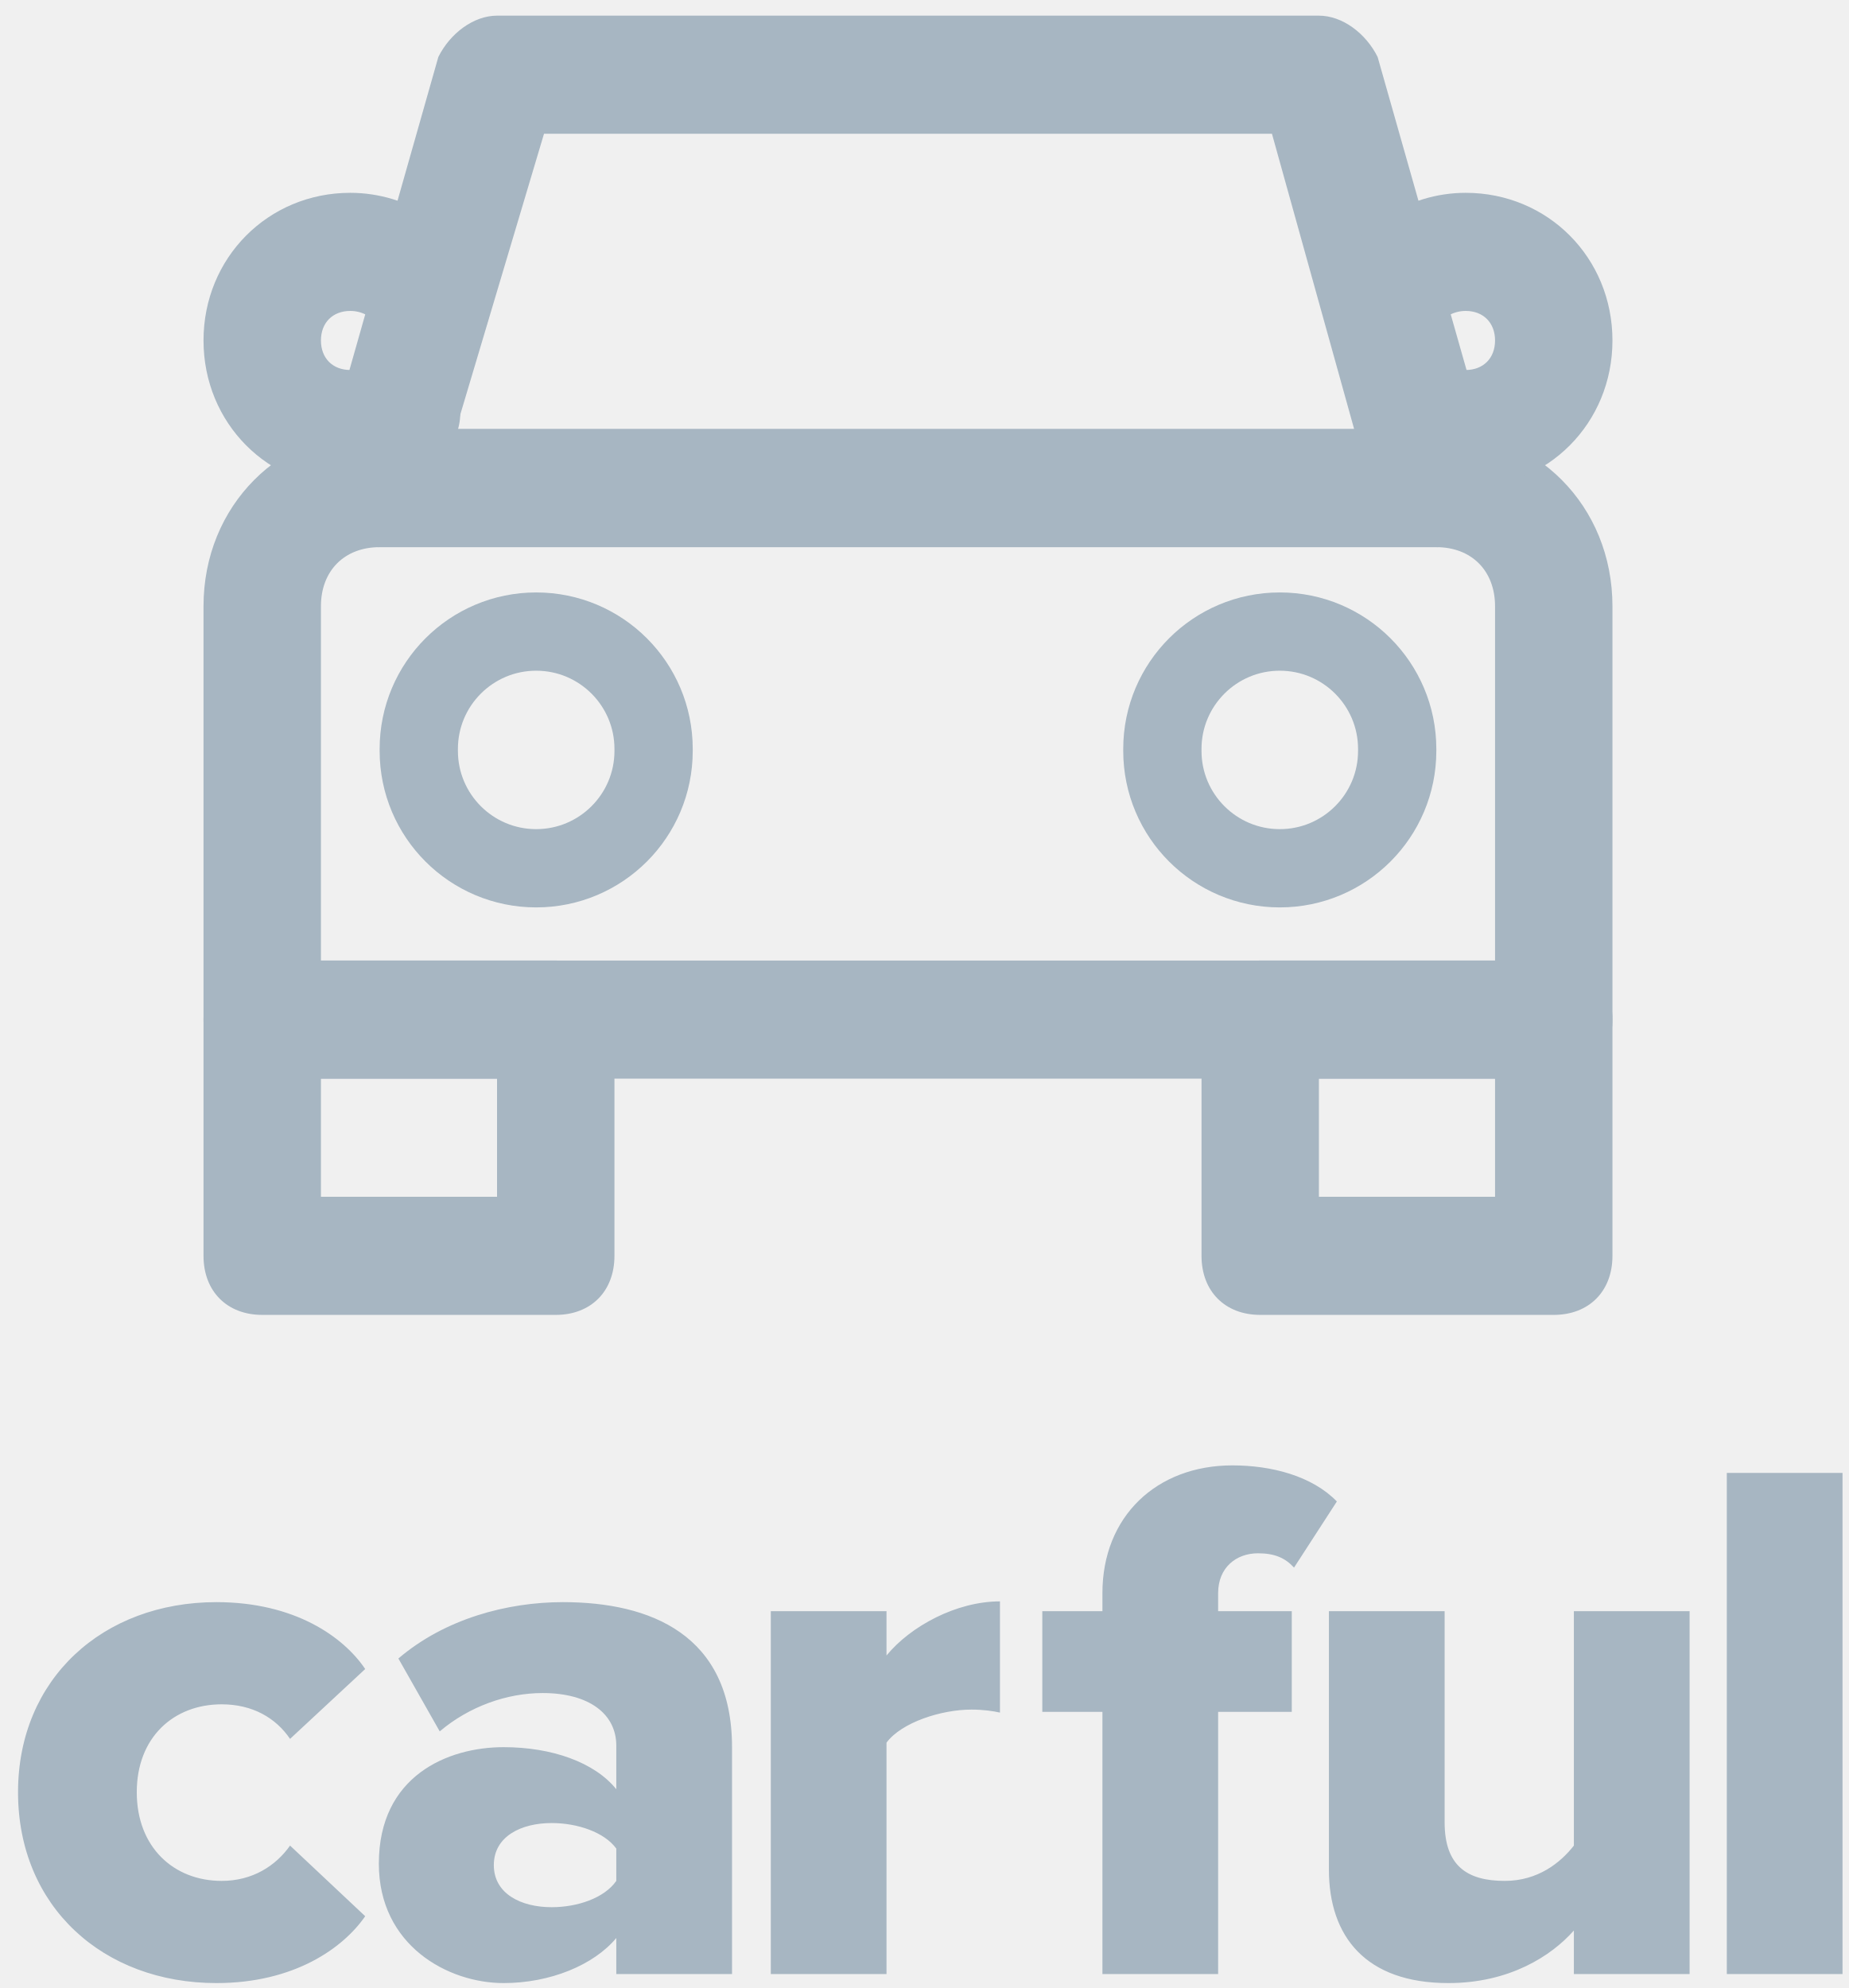
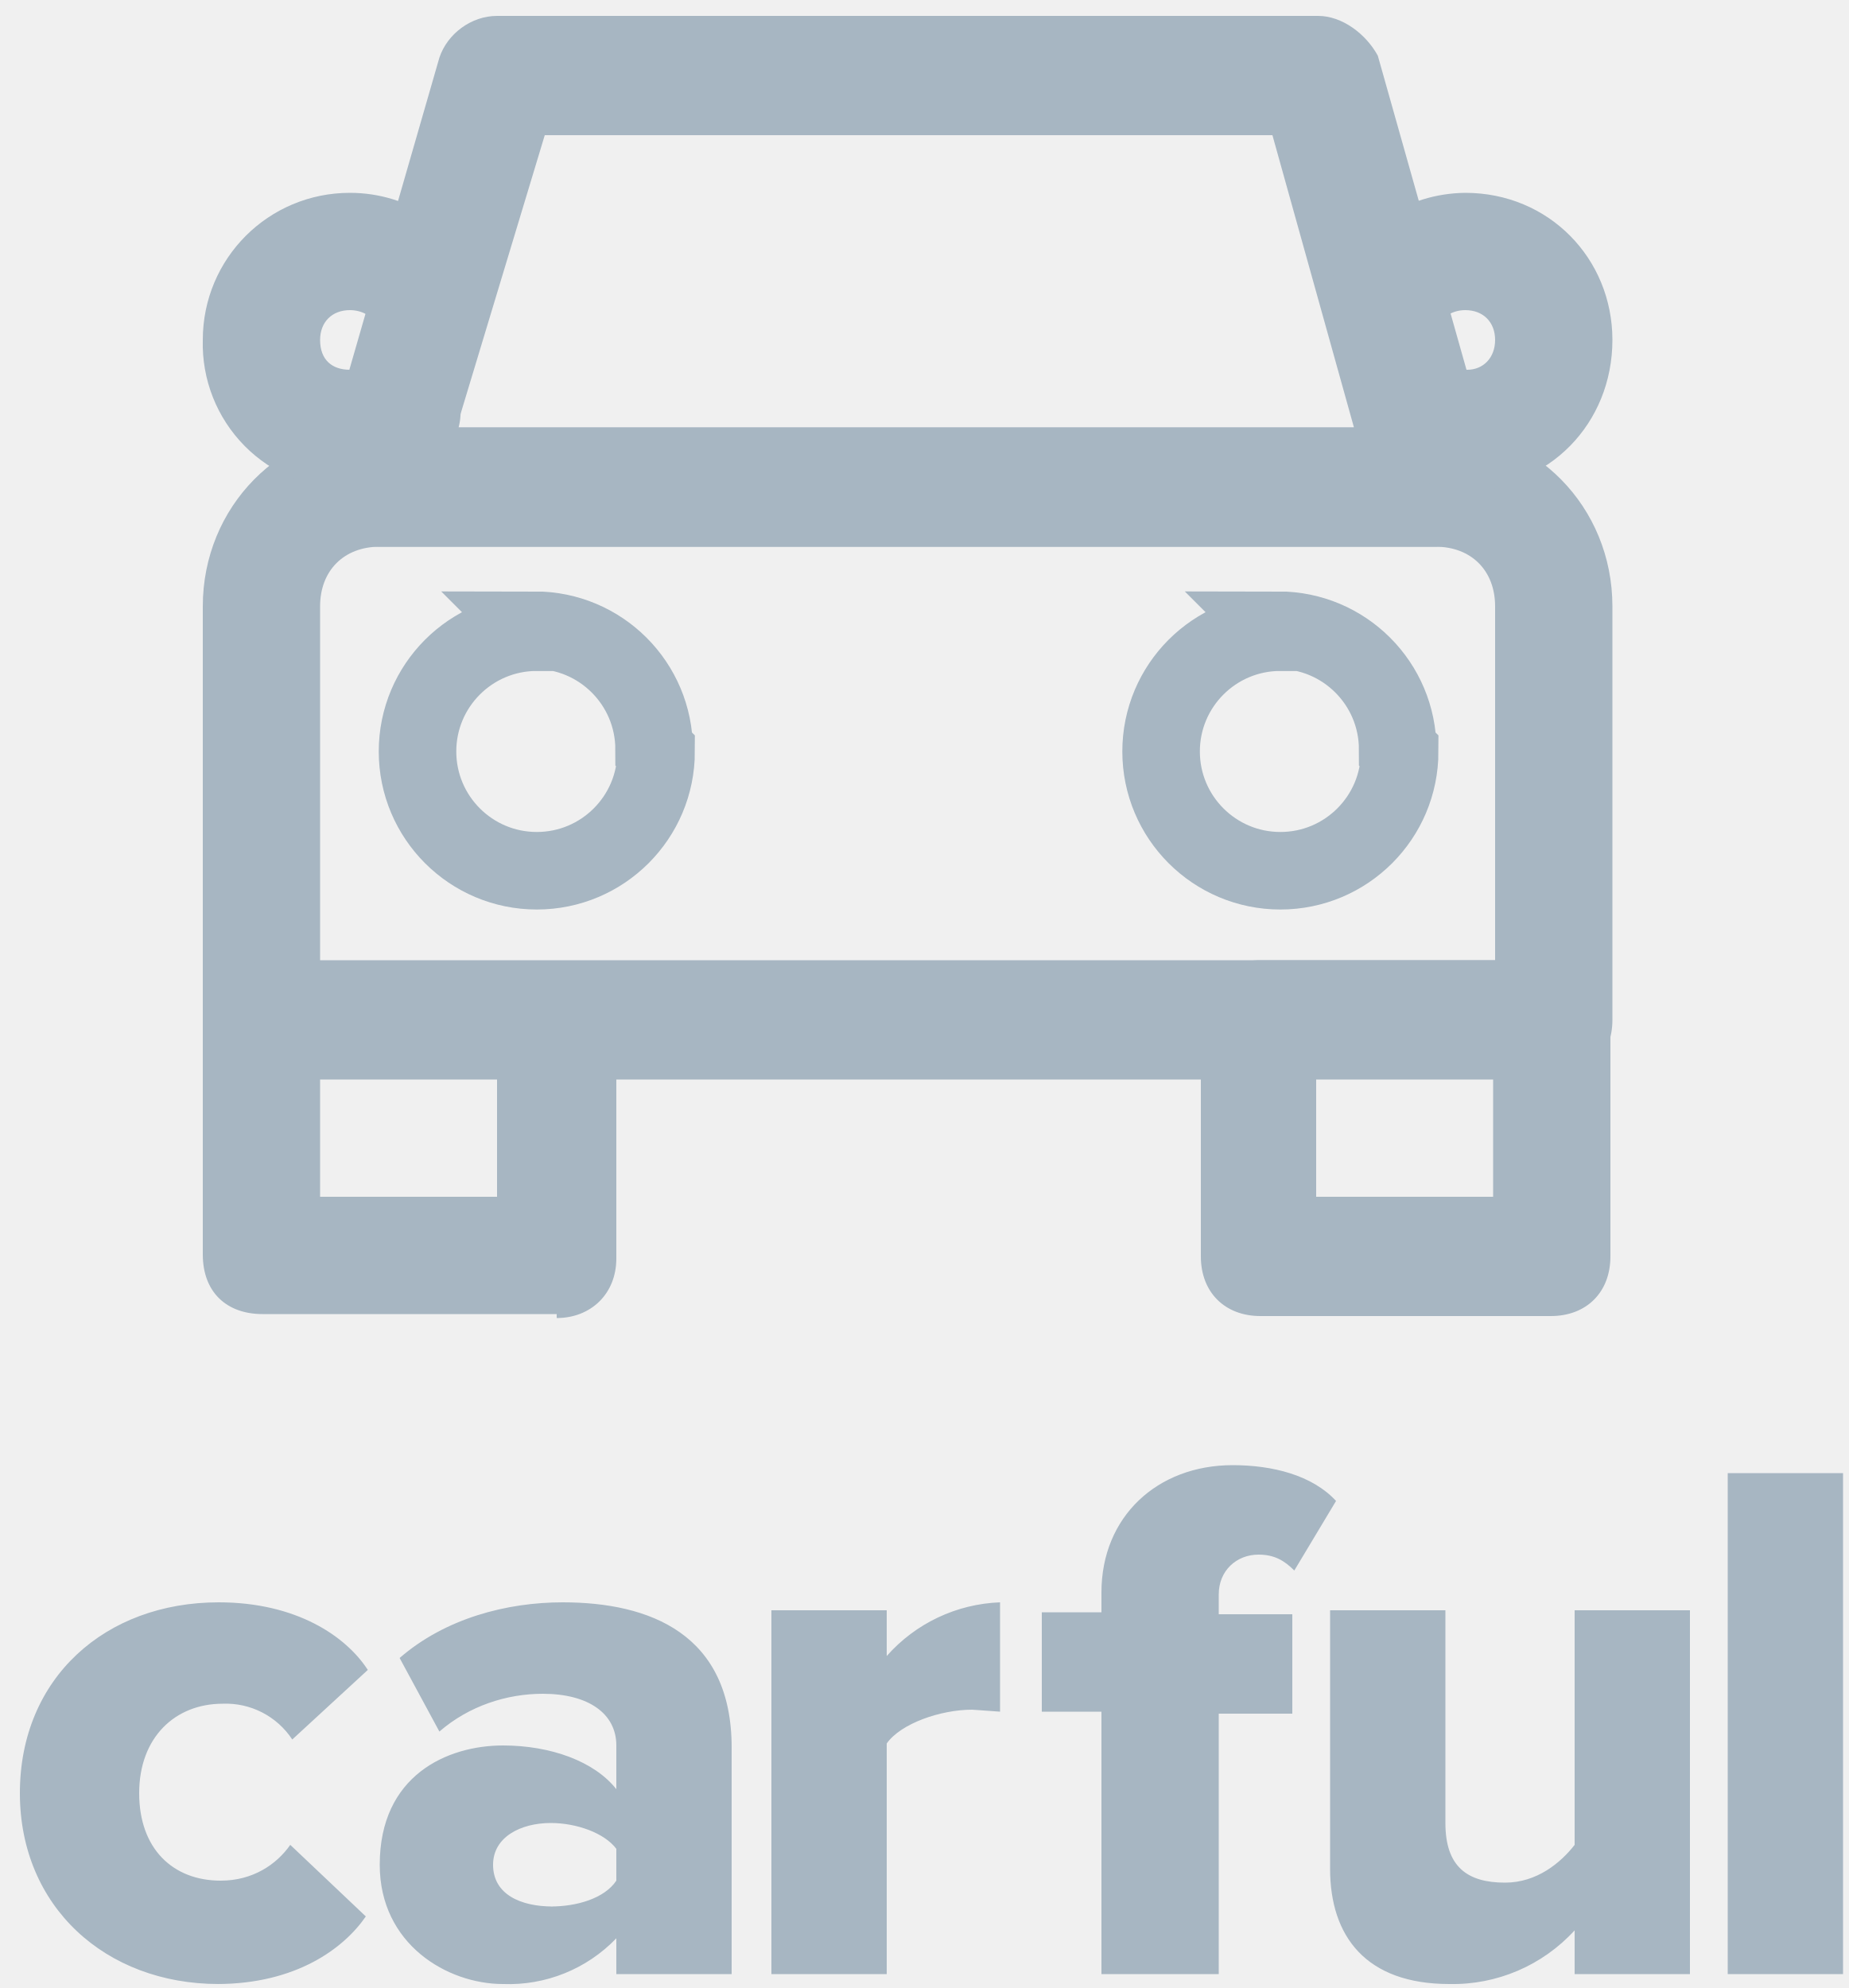
- <svg xmlns="http://www.w3.org/2000/svg" xmlns:xlink="http://www.w3.org/1999/xlink" width="93px" height="100px" viewBox="0 0 93 100" version="1.1">
+ <svg xmlns="http://www.w3.org/2000/svg" xmlns:xlink="http://www.w3.org/1999/xlink" width="93" height="100">
  <defs>
-     <rect id="path-1" x="0" y="0" width="92.913" height="100" />
+     <path id="a" d="M0 0h92.9v100H0z" />
  </defs>
-   <g id="Page-1" stroke="none" stroke-width="1" fill="none" fill-rule="evenodd">
-     <g id="Group-3">
-       <mask id="mask-2" fill="white">
-         <use xlink:href="#path-1" />
-       </mask>
-       <g id="Rectangle-2" />
-       <g id="Group-4" mask="url(#mask-2)">
-         <g transform="translate(0, 0.787402)">
-           <g id="car" stroke-width="1" fill="none" transform="translate(10.23622, 0)">
-             <path d="M67.913,53.472 L2.953,53.472 C1.181,53.472 0,52.283 0,50.501 L0,29.707 C0,24.656 3.839,20.795 8.858,20.795 L62.008,20.795 C67.028,20.795 70.866,24.656 70.866,29.707 L70.866,50.501 C70.866,52.283 69.685,53.472 67.913,53.472 Z M5.906,47.53 L64.961,47.53 L64.961,29.707 C64.961,27.924 63.78,26.736 62.008,26.736 L8.858,26.736 C7.087,26.736 5.906,27.924 5.906,29.707 L5.906,47.53 Z" id="Shape" fill="#A7B6C2" />
-             <path d="M62.008,26.736 L8.858,26.736 C7.972,26.736 7.087,26.439 6.496,25.548 C5.906,24.953 5.906,23.765 5.906,22.874 L11.811,2.079 C12.402,0.891 13.583,0 14.764,0 L56.102,0 C57.283,0 58.465,0.891 59.055,2.079 L64.961,22.874 C64.961,23.765 64.961,24.953 64.37,25.548 C63.78,26.439 62.894,26.736 62.008,26.736 Z M12.697,20.795 L57.874,20.795 L53.74,5.941 L17.126,5.941 L12.697,20.795 Z" id="Shape" fill="#A7B6C2" />
-             <path d="M17.717,65.354 L2.953,65.354 C1.181,65.354 0,64.166 0,62.384 L0,50.501 C0,48.719 1.181,47.53 2.953,47.53 L17.717,47.53 C19.488,47.53 20.669,48.719 20.669,50.501 L20.669,62.384 C20.669,64.166 19.488,65.354 17.717,65.354 Z M5.906,59.413 L14.764,59.413 L14.764,53.472 L5.906,53.472 L5.906,59.413 Z M67.913,65.354 L53.15,65.354 C51.378,65.354 50.197,64.166 50.197,62.384 L50.197,50.501 C50.197,48.719 51.378,47.53 53.15,47.53 L67.913,47.53 C69.685,47.53 70.866,48.719 70.866,50.501 L70.866,62.384 C70.866,64.166 69.685,65.354 67.913,65.354 Z M56.102,59.413 L64.961,59.413 L64.961,53.472 L56.102,53.472 L56.102,59.413 Z" id="Shape" fill="#A7B6C2" />
-             <path d="M16.732,30.982 C13.471,30.982 10.827,33.626 10.827,36.887 L10.827,36.983 C10.827,40.244 13.471,42.888 16.732,42.888 C19.994,42.888 22.638,40.244 22.638,36.983 L22.638,36.887 C22.638,33.626 19.994,30.982 16.732,30.982 Z M54.134,30.982 C50.872,30.982 48.228,33.626 48.228,36.887 L48.228,36.983 C48.228,40.244 50.872,42.888 54.134,42.888 C57.395,42.888 60.039,40.244 60.039,36.983 L60.039,36.887 C60.039,33.626 57.395,30.982 54.134,30.982 Z" id="Rectangle-7" stroke="#A7B6C2" stroke-width="3.937" />
-             <path d="M7.382,23.765 C3.248,23.765 0,20.497 0,16.339 C0,12.18 3.248,8.912 7.382,8.912 C10.335,8.912 12.992,10.694 14.173,13.368 C14.764,14.853 14.173,16.636 12.697,17.23 C12.402,17.527 12.106,17.527 11.811,17.527 C11.811,17.824 12.106,17.824 12.402,18.121 C13.287,19.606 12.992,21.389 11.811,22.28 C10.63,23.171 8.858,23.765 7.382,23.765 Z M7.382,14.853 C6.496,14.853 5.906,15.447 5.906,16.339 C5.906,17.23 6.496,17.824 7.382,17.824 C7.677,17.824 7.972,17.824 8.268,17.527 C8.858,17.23 9.154,16.933 9.744,16.933 C9.154,16.636 8.858,16.339 8.858,15.744 C8.563,15.15 7.972,14.853 7.382,14.853 Z M63.484,23.765 C62.008,23.765 60.236,23.171 59.055,22.28 C57.874,21.389 57.579,19.309 58.465,18.121 C58.76,17.824 59.055,17.824 59.055,17.527 C58.76,17.527 58.465,17.527 58.169,17.23 C56.693,16.636 55.807,14.853 56.693,13.368 C57.874,10.694 60.531,8.912 63.484,8.912 C67.618,8.912 70.866,12.18 70.866,16.339 C70.866,20.497 67.618,23.765 63.484,23.765 Z M61.122,16.933 C61.713,16.933 62.303,17.23 62.598,17.527 C62.894,17.824 63.189,17.824 63.484,17.824 C64.37,17.824 64.961,17.23 64.961,16.339 C64.961,15.447 64.37,14.853 63.484,14.853 C62.894,14.853 62.303,15.15 62.008,15.744 C62.008,16.339 61.713,16.636 61.122,16.933 Z" id="Shape" fill="#A7B6C2" />
-           </g>
-           <path d="M10.885,98.965 C14.816,98.965 17.272,97.189 18.369,95.602 L14.589,92.049 C13.871,93.069 12.699,93.825 11.15,93.825 C8.731,93.825 6.879,92.124 6.879,89.365 C6.879,86.606 8.731,84.943 11.15,84.943 C12.699,84.943 13.871,85.624 14.589,86.682 L18.369,83.167 C17.272,81.542 14.816,79.803 10.885,79.803 C5.178,79.803 0.907,83.658 0.907,89.365 C0.907,95.11 5.178,98.965 10.885,98.965 Z M36.819,98.512 L30.998,98.512 L30.998,96.698 C29.865,98.058 27.672,98.965 25.329,98.965 C22.532,98.965 19.055,97.076 19.055,92.956 C19.055,88.534 22.532,87.098 25.329,87.098 C27.748,87.098 29.902,87.854 30.998,89.214 L30.998,87.022 C30.998,85.435 29.638,84.376 27.294,84.376 C25.48,84.376 23.591,85.057 22.117,86.304 L20.038,82.638 C22.381,80.635 25.518,79.803 28.315,79.803 C32.699,79.803 36.819,81.428 36.819,87.098 L36.819,98.512 Z M27.748,95.148 C29.033,95.148 30.394,94.694 30.998,93.825 L30.998,92.2 C30.394,91.369 29.033,90.915 27.748,90.915 C26.198,90.915 24.838,91.595 24.838,93.031 C24.838,94.468 26.198,95.148 27.748,95.148 Z M44.589,98.512 L44.589,86.871 C45.345,85.85 47.348,85.208 48.86,85.208 C49.465,85.208 49.956,85.283 50.296,85.359 L50.296,79.765 C48.104,79.765 45.798,81.013 44.589,82.487 L44.589,80.257 L38.769,80.257 L38.769,98.512 L44.589,98.512 Z M61.269,98.512 L55.449,98.512 L55.449,85.321 L52.425,85.321 L52.425,80.257 L55.449,80.257 L55.449,79.35 C55.449,75.494 58.17,72.924 61.987,72.924 C63.953,72.924 65.994,73.454 67.241,74.739 L65.087,78.065 C64.633,77.573 64.104,77.346 63.272,77.346 C62.176,77.346 61.269,78.065 61.269,79.35 L61.269,80.257 L64.973,80.257 L64.973,85.321 L61.269,85.321 L61.269,98.512 Z M84.983,98.512 L79.162,98.512 L79.162,96.32 C78.028,97.605 75.912,98.965 72.85,98.965 C68.693,98.965 66.841,96.622 66.841,93.258 L66.841,80.257 L72.661,80.257 L72.661,90.877 C72.661,93.069 73.795,93.825 75.685,93.825 C77.348,93.825 78.482,92.918 79.162,92.049 L79.162,80.257 L84.983,80.257 L84.983,98.512 Z M92.674,98.512 L92.674,73.302 L86.854,73.302 L86.854,98.512 L92.674,98.512 Z" id="carful" fill="#A7B6C2" />
-         </g>
-       </g>
+   <g fill="none" fill-rule="evenodd">
+     <mask id="b" fill="#fff">
+       <use xlink:href="#a" />
+     </mask>
+     <g mask="url(#b)">
+       <path d="M78.1 54.3h-65c-1.7 0-2.9-1.2-2.9-3V30.5c0-5 3.9-9 8.9-9h53.1c5 0 8.9 4 8.9 9v20.8c0 1.8-1.2 3-3 3zm-62-6h59.1V30.5c0-1.8-1.2-3-3-3H19.1c-1.8 0-3 1.2-3 3v17.8z" fill="#A7B6C2" />
+       <path d="M72.2 27.5H19.1c-.9 0-1.8-.3-2.4-1.2-.6-.6-.6-1.7-.6-2.6l6-20.8C22.5 1.7 23.7.8 25 .8h41.3c1.2 0 2.4.9 3 2l5.9 20.9c0 .9 0 2-.6 2.6-.6 1-1.5 1.2-2.4 1.2zm-49.3-6h45.2L64 6.8H27.4l-4.5 14.9zM28 66.1H13.2c-1.8 0-3-1.1-3-3V51.4c0-1.8 1.2-3 3-3H28c1.7 0 3 1.2 3 3v11.9c0 1.8-1.3 3-3 3zM16 60.2H25v-6h-8.9v6zm62 6H63.4c-1.8 0-3-1.2-3-3v-12c0-1.7 1.2-2.9 3-2.9H78c1.8 0 3 1.2 3 3v11.9c0 1.8-1.2 3-3 3zm-11.8-6h8.9v-6h-8.9v6z" fill="#A7B6C2" />
+       <path d="M27 31.8a6 6 0 1 0 6 6l-.1-.1a6 6 0 0 0-6-6zm37.4 0a6 6 0 1 0 6 6l-.1-.1a6 6 0 0 0-6-6z" stroke="#A7B6C2" stroke-width="3.9" />
+       <path d="M17.6 24.6a7.3 7.3 0 0 1-7.4-7.5c0-4.1 3.3-7.4 7.4-7.4 3 0 5.6 1.8 6.8 4.5.6 1.4 0 3.2-1.5 3.8-.3.3-.6.3-.9.3 0 .3.3.3.6.6 1 1.5.6 3.3-.6 4.2a8 8 0 0 1-4.4 1.5zm0-9c-.9 0-1.5.6-1.5 1.5 0 1 .6 1.5 1.5 1.5.3 0 .6 0 .9-.3.6-.3.9-.6 1.5-.6-.6-.3-1-.6-1-1.2-.2-.6-.8-.9-1.4-.9zm56.1 9a8 8 0 0 1-4.4-1.5c-1.2-1-1.5-3-.6-4.2.3-.3.6-.3.6-.6-.3 0-.6 0-.9-.3-1.5-.6-2.4-2.4-1.5-3.8a7.5 7.5 0 0 1 6.8-4.5c4.2 0 7.4 3.3 7.4 7.4 0 4.2-3.2 7.5-7.4 7.5zm-2.3-6.9c.5 0 1.1.3 1.4.6.3.3.6.3 1 .3.8 0 1.4-.6 1.4-1.5s-.6-1.5-1.5-1.5c-.6 0-1.2.3-1.5 1 0 .5-.3.8-.8 1.1zM10.9 99.8c4 0 6.4-1.8 7.5-3.4l-3.8-3.6c-.7 1-1.9 1.8-3.5 1.8C8.7 94.6 7 93 7 90.2c0-2.8 1.8-4.5 4.2-4.5a4 4 0 0 1 3.5 1.8l3.8-3.5c-1.1-1.7-3.6-3.4-7.5-3.4-5.7 0-10 3.8-10 9.6 0 5.7 4.3 9.6 10 9.6zm26-.5H31v-1.8a7.5 7.5 0 0 1-5.7 2.3c-2.8 0-6.2-2-6.2-6 0-4.5 3.4-6 6.2-6 2.4 0 4.6.8 5.7 2.2v-2.2c0-1.6-1.4-2.6-3.7-2.6-1.8 0-3.7.6-5.2 1.9l-2-3.7c2.3-2 5.4-2.8 8.2-2.8 4.4 0 8.5 1.6 8.5 7.3v11.4zm-9.2-3.4c1.3 0 2.7-.4 3.3-1.3V93c-.6-.8-2-1.3-3.3-1.3-1.5 0-2.9.7-2.9 2.1 0 1.5 1.4 2.1 3 2.1zm16.9 3.4V87.7c.7-1 2.7-1.7 4.3-1.7l1.4.1v-5.5a8 8 0 0 0-5.7 2.7V81h-5.8v18.3h5.8zm16.7 0h-5.9V86.1h-3v-5h3v-1c0-3.8 2.8-6.4 6.6-6.4 2 0 4 .5 5.2 1.8L65.1 79c-.5-.5-1-.8-1.8-.8-1.1 0-2 .8-2 2v1H65v5h-3.7v13.2zm23.7 0h-5.8v-2.2a8.3 8.3 0 0 1-6.3 2.7c-4.2 0-6-2.4-6-5.8V81h5.8v10.7c0 2.2 1.1 3 3 3 1.6 0 2.8-1 3.5-1.9V81H85v18.3zm7.7 0V74.1h-5.8v25.2h5.8z" fill="#A7B6C2" />
    </g>
  </g>
</svg>
